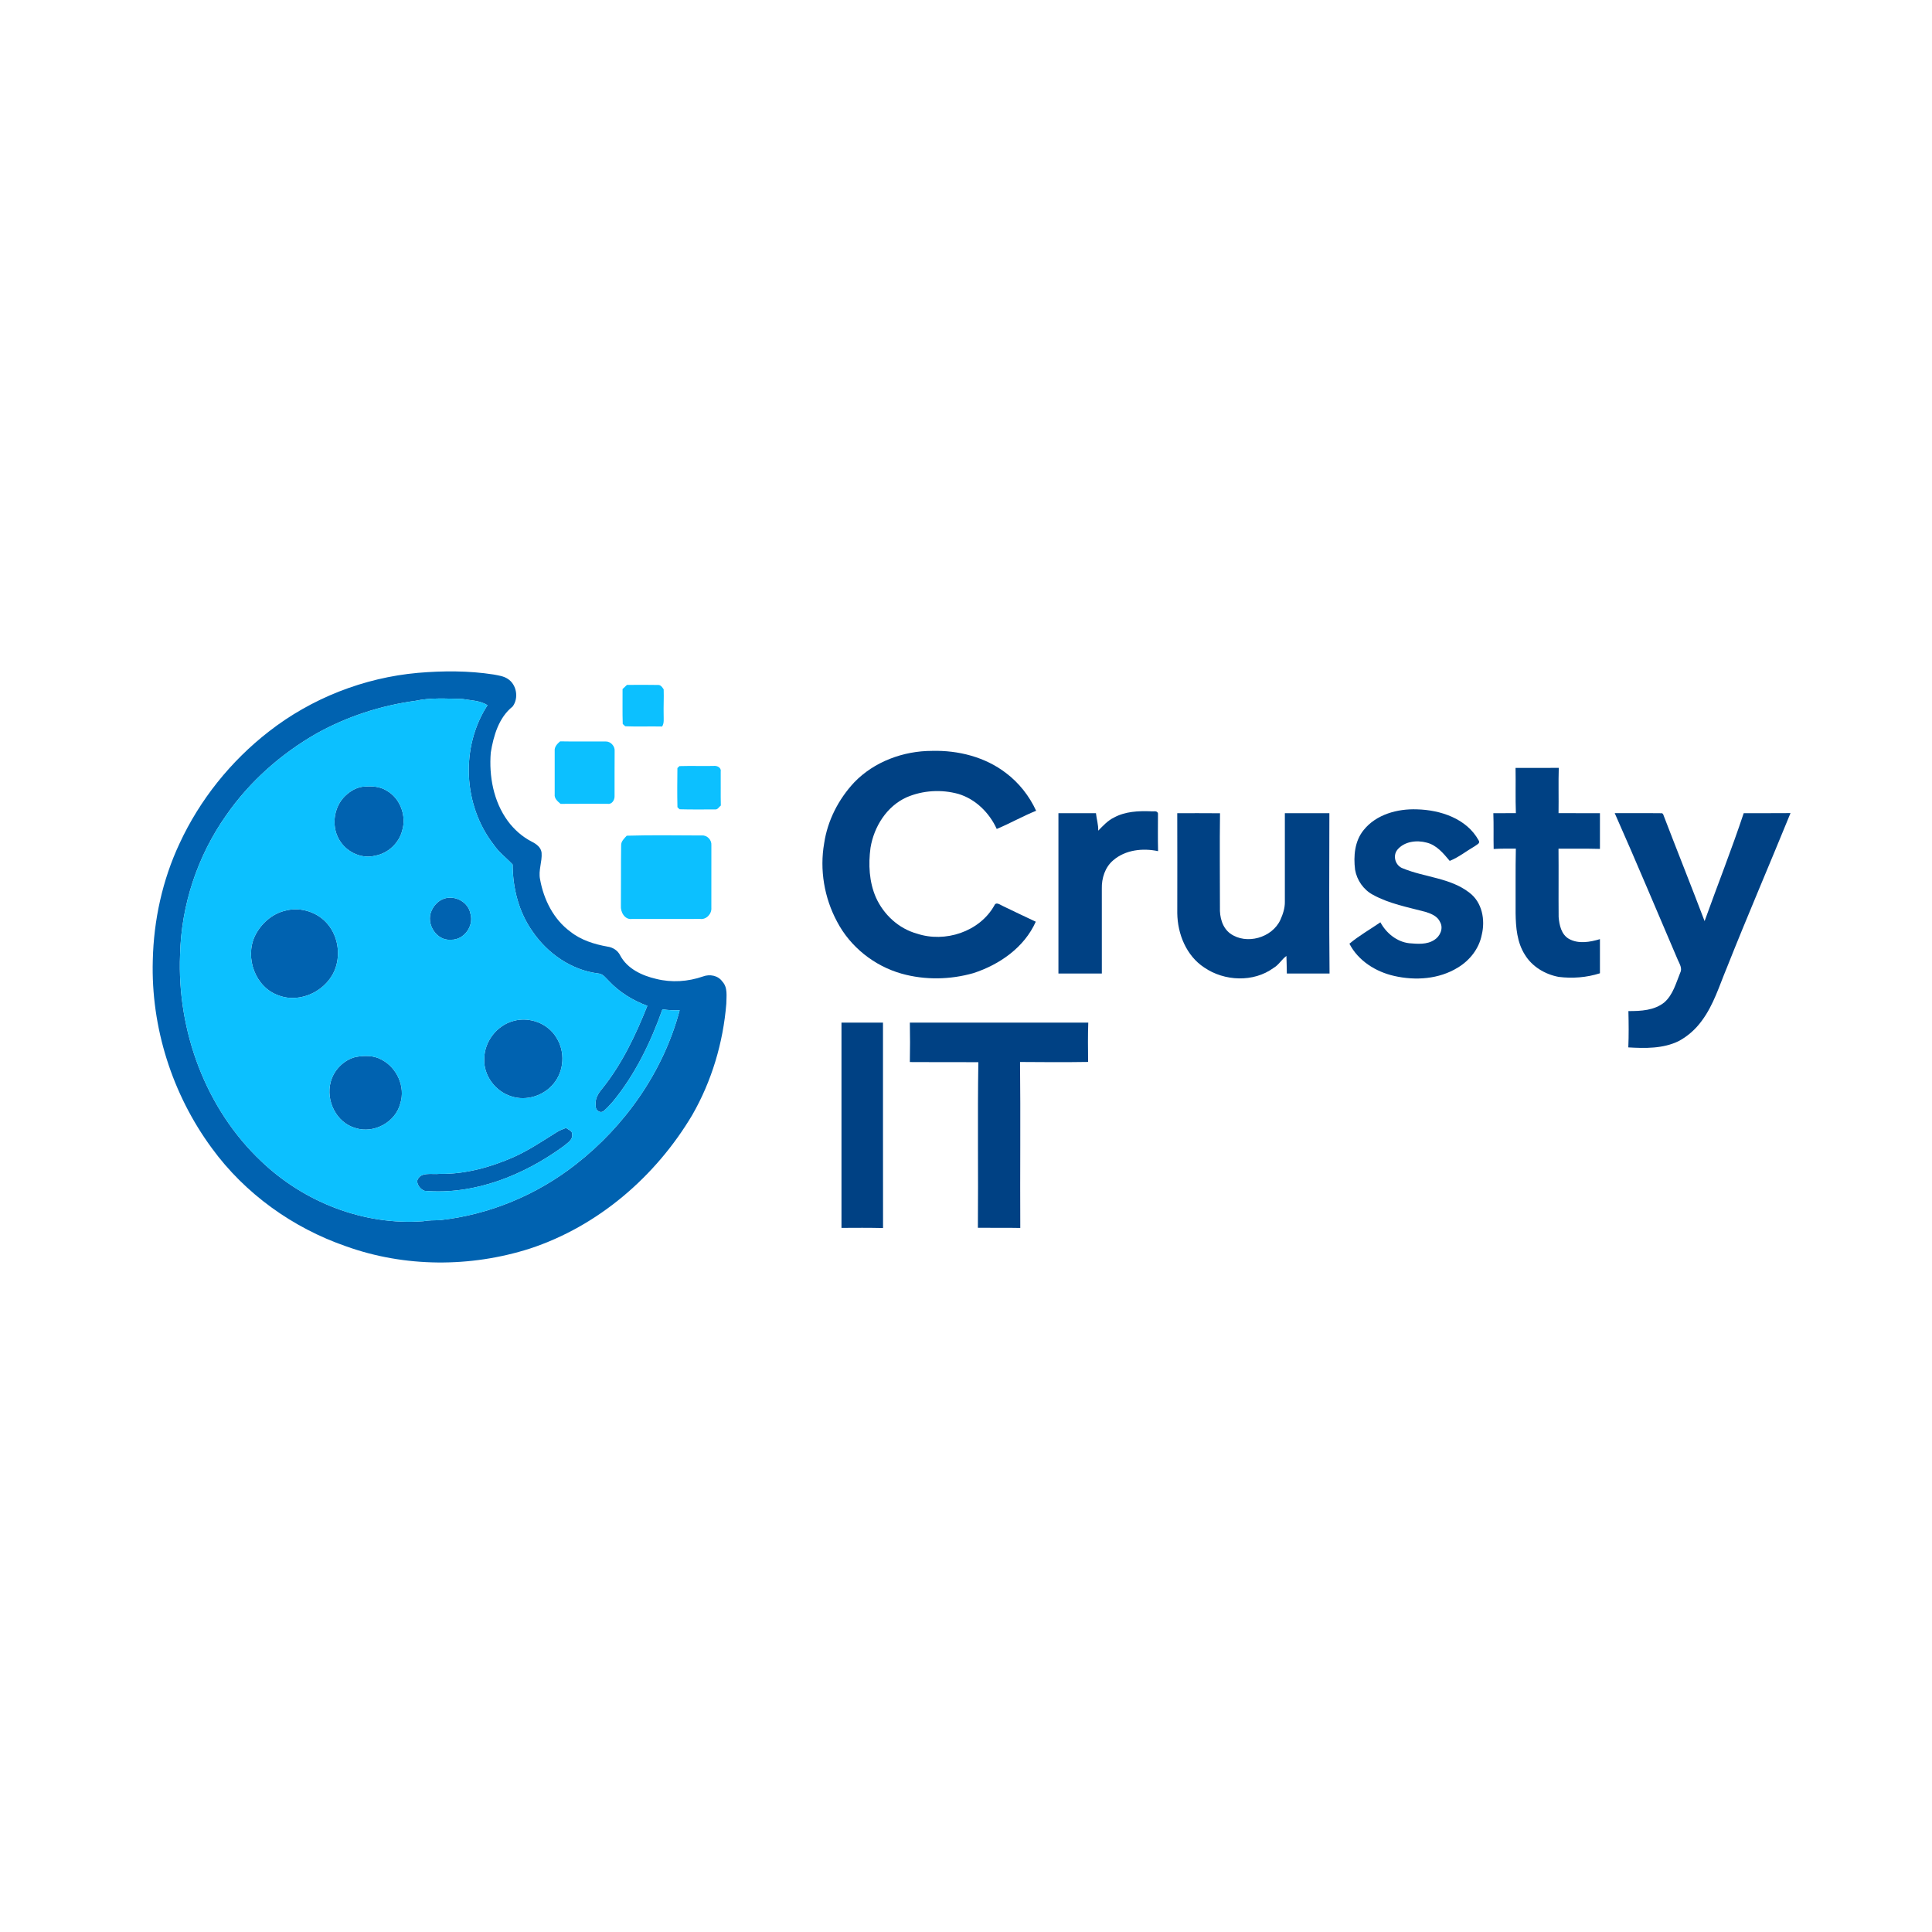
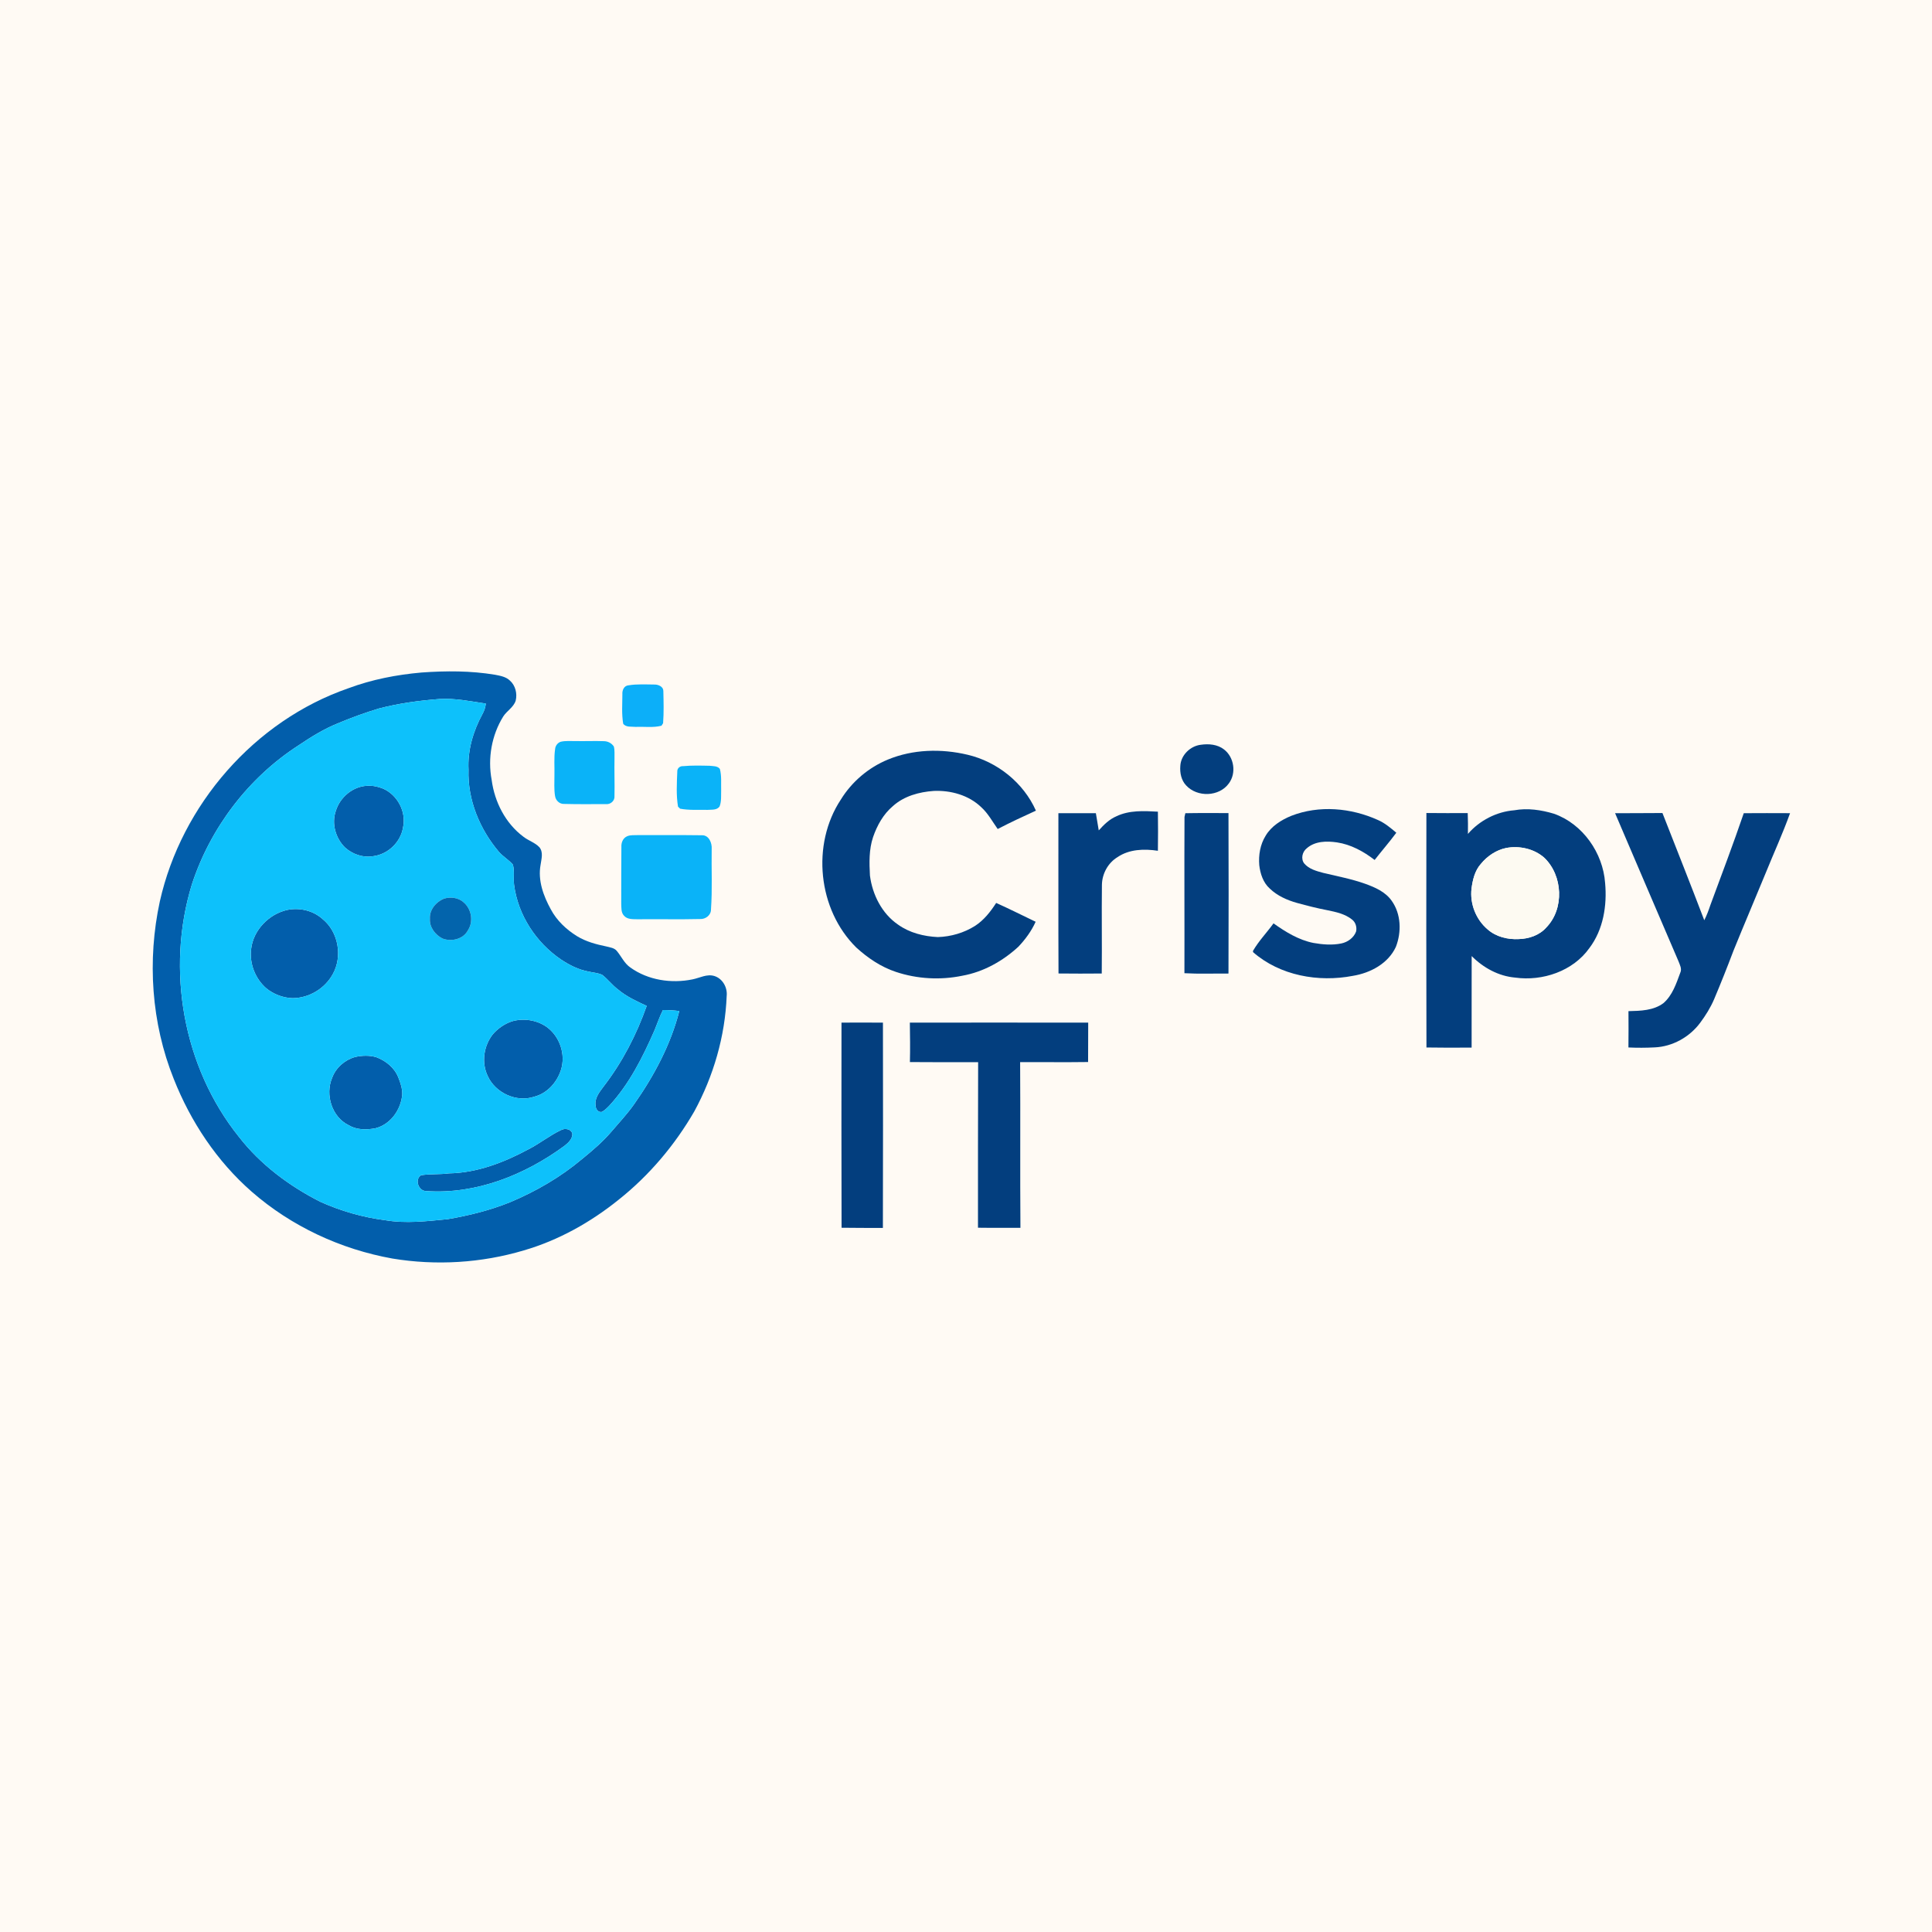
<svg xmlns="http://www.w3.org/2000/svg" width="1024pt" height="1024pt" viewBox="0 0 1024 1024" version="1.1">
-   <g id="#fefaf5ff">
- </g>
-   <g id="#0062b0ff">
-     <path fill="#0062b0" opacity="1.00" d=" M 221.47 356.63 C 234.81 355.50 248.35 355.44 261.61 357.50 C 264.18 358.00 266.92 358.33 269.15 359.82 C 273.86 362.84 275.05 370.04 271.69 374.48 C 264.35 380.33 261.58 389.97 260.12 398.88 C 259.12 411.43 261.57 424.74 269.09 435.07 C 272.46 439.66 276.82 443.53 281.90 446.13 C 284.28 447.31 286.80 449.16 287.06 452.02 C 287.42 456.75 285.25 461.37 286.26 466.12 C 288.17 476.77 293.39 487.28 302.27 493.77 C 307.91 498.28 314.95 500.47 321.96 501.72 C 324.81 502.10 327.46 503.77 328.72 506.41 C 332.51 513.51 340.34 517.11 347.84 518.85 C 356.00 520.89 364.70 520.30 372.62 517.54 C 376.19 516.21 380.55 517.00 382.84 520.22 C 385.83 523.41 384.99 528.03 384.96 532.01 C 383.28 552.65 377.24 573.01 366.90 590.99 C 347.56 623.53 317.00 649.90 280.84 661.78 C 249.36 671.84 214.53 671.76 183.36 660.55 C 155.20 650.81 129.85 632.68 112.28 608.55 C 91.27 580.03 79.96 544.44 80.98 509.01 C 81.46 487.71 86.09 466.42 95.15 447.09 C 105.88 423.89 122.33 403.38 142.51 387.72 C 165.12 370.06 192.91 359.19 221.47 356.63 M 220.21 371.45 C 201.89 373.93 184.00 379.74 167.83 388.74 C 148.99 399.49 132.32 414.23 119.92 432.08 C 104.70 453.61 96.05 479.67 95.44 506.04 C 93.82 546.32 108.97 587.66 138.49 615.51 C 161.15 637.20 192.88 649.64 224.32 647.27 C 227.18 646.77 230.07 646.77 232.96 646.72 C 259.18 643.90 284.43 633.40 305.17 617.15 C 331.46 596.64 351.65 567.79 360.23 535.46 C 357.18 535.59 354.13 535.42 351.11 534.95 C 344.91 552.44 336.69 569.45 324.86 583.86 C 323.25 585.66 321.65 587.51 319.75 589.02 C 317.68 590.28 315.40 588.05 315.74 585.91 C 315.23 582.54 317.02 579.53 319.12 577.07 C 329.66 563.97 336.91 548.64 343.10 533.11 C 335.53 530.31 328.45 526.01 322.88 520.12 C 321.16 518.48 319.67 516.11 317.06 515.95 C 302.89 514.21 290.21 505.36 282.26 493.71 C 274.94 483.42 271.76 470.73 271.71 458.22 C 268.37 454.67 264.33 451.72 261.59 447.59 C 245.42 426.75 243.99 395.91 258.38 373.77 C 254.40 371.25 249.53 371.26 245.03 370.46 C 236.76 370.31 228.34 369.66 220.21 371.45 Z" />
-     <path fill="#0062b0" opacity="1.00" d=" M 193.52 416.89 C 197.38 416.62 201.47 416.88 204.83 419.00 C 212.10 422.99 215.54 432.36 213.18 440.19 C 211.48 446.90 205.62 452.37 198.78 453.54 C 191.96 455.29 184.45 451.98 180.54 446.25 C 175.39 438.95 176.51 428.11 182.89 421.90 C 185.75 419.15 189.45 416.95 193.52 416.89 Z" />
-     <path fill="#0062b0" opacity="1.00" d=" M 235.42 476.28 C 241.32 474.36 248.40 478.20 249.38 484.47 C 251.21 490.95 245.83 498.31 239.00 498.08 C 231.29 498.77 225.61 489.59 228.70 482.76 C 229.95 479.83 232.37 477.32 235.42 476.28 Z" />
-     <path fill="#0062b0" opacity="1.00" d=" M 151.49 482.60 C 159.57 480.52 168.74 483.59 173.94 490.11 C 178.99 496.33 180.42 505.21 177.93 512.77 C 173.96 524.77 159.48 532.21 147.53 527.54 C 135.32 523.25 129.73 507.71 135.04 496.21 C 138.20 489.63 144.26 484.18 151.49 482.60 Z" />
-     <path fill="#0062b0" opacity="1.00" d=" M 272.31 541.08 C 280.73 538.75 290.54 542.45 294.97 550.06 C 299.64 557.43 299.03 567.66 293.42 574.37 C 288.23 580.78 278.96 583.71 271.08 581.11 C 262.59 578.56 256.12 569.97 256.68 561.02 C 256.75 551.90 263.48 543.33 272.31 541.08 Z" />
-     <path fill="#0062b0" opacity="1.00" d=" M 188.36 560.25 C 192.96 559.41 198.05 559.27 202.24 561.64 C 210.39 565.82 215.03 576.12 212.14 584.92 C 209.63 594.82 198.11 601.04 188.41 597.89 C 178.29 595.10 172.55 583.32 175.28 573.43 C 176.93 567.16 182.08 561.91 188.36 560.25 Z" />
-     <path fill="#0062b0" opacity="1.00" d=" M 295.10 600.06 C 296.65 599.07 298.39 598.45 300.09 597.80 C 301.13 598.81 303.35 599.28 303.25 601.03 C 303.81 604.18 300.58 605.90 298.55 607.63 C 277.47 622.97 251.49 633.41 225.07 631.17 C 222.87 630.38 221.19 628.27 221.09 625.90 C 222.63 620.79 228.98 622.64 232.98 622.17 C 246.60 622.40 259.96 618.68 272.36 613.23 C 280.37 609.62 287.67 604.69 295.10 600.06 Z" />
+   <g id="#fffaf4ff">
+     <path fill="#fffaf4" opacity="1.00" d=" M 0.00 0.00 L 1024.00 0.00 L 1024.00 1024.00 L 0.00 1024.00 L 0.00 0.00 M 223.38 356.45 C 210.18 357.61 197.09 360.15 184.65 364.79 C 134.90 382.00 96.19 426.58 84.71 477.78 C 77.97 508.96 80.19 542.20 92.10 571.87 C 101.08 594.57 115.00 615.53 133.43 631.64 C 154.44 649.99 180.60 662.15 208.02 667.06 C 231.16 670.88 255.18 669.43 277.66 662.73 C 296.04 657.39 313.05 647.83 327.92 635.86 C 344.12 622.98 357.68 606.92 368.02 589.02 C 378.19 570.31 384.30 549.28 385.15 527.98 C 385.66 523.53 383.10 518.76 378.74 517.34 C 374.73 516.03 370.85 518.35 366.98 519.10 C 355.81 521.37 343.53 519.54 334.15 512.83 C 330.92 510.65 329.37 506.95 326.94 504.04 C 325.60 502.36 323.32 502.16 321.39 501.64 C 315.98 500.53 310.54 499.08 305.80 496.17 C 300.15 492.66 295.13 487.93 291.97 482.02 C 288.04 474.90 285.01 466.65 286.51 458.42 C 286.94 455.34 288.08 451.77 285.92 449.08 C 283.58 446.58 280.13 445.59 277.46 443.51 C 267.91 436.41 262.13 425.05 260.59 413.37 C 258.43 401.90 260.58 389.67 266.74 379.73 C 268.68 376.72 272.25 374.87 273.34 371.32 C 274.23 367.59 273.19 363.31 270.27 360.73 C 268.16 358.68 265.15 358.17 262.38 357.63 C 249.50 355.48 236.37 355.52 223.38 356.45 M 333.18 363.22 C 330.78 363.38 329.71 365.81 329.87 367.94 C 329.87 373.15 329.42 378.44 330.30 383.59 C 331.81 385.64 334.76 385.03 336.98 385.27 C 341.51 385.06 346.17 385.80 350.61 384.65 C 350.82 384.31 351.25 383.64 351.46 383.31 C 351.89 377.64 351.72 371.91 351.59 366.23 C 351.60 363.95 349.01 362.83 347.06 362.82 C 342.44 362.78 337.76 362.49 333.18 363.22 M 297.19 393.14 C 295.54 393.69 294.32 395.32 294.21 397.06 C 293.54 401.68 293.98 406.36 293.86 411.01 C 293.89 414.64 293.58 418.30 294.19 421.91 C 294.52 424.23 296.53 426.21 298.95 426.10 C 306.32 426.30 313.70 426.21 321.07 426.19 C 323.54 426.50 325.92 424.48 325.69 421.94 C 325.85 415.29 325.55 408.65 325.70 402.01 C 325.65 399.89 325.88 397.71 325.35 395.65 C 324.18 393.89 322.16 392.83 320.06 392.83 C 315.04 392.64 310.02 392.89 305.00 392.78 C 302.40 392.82 299.74 392.54 297.19 393.14 M 636.46 394.74 C 630.86 395.39 625.85 400.27 625.59 405.99 C 625.30 409.64 626.09 413.57 628.68 416.30 C 634.56 422.68 646.12 422.35 651.29 415.26 C 655.40 409.80 654.14 401.33 648.74 397.21 C 645.28 394.52 640.65 394.13 636.46 394.74 M 470.61 402.58 C 460.36 406.81 451.51 414.30 445.69 423.74 C 429.92 447.57 433.48 482.13 453.84 502.20 C 459.94 507.77 466.96 512.52 474.86 515.13 C 486.13 518.88 498.41 519.57 510.04 517.16 C 521.21 515.17 531.48 509.41 539.77 501.78 C 543.45 497.88 546.71 493.47 548.91 488.55 C 541.93 485.22 535.04 481.73 527.99 478.57 C 525.00 483.22 521.50 487.69 516.81 490.73 C 510.92 494.45 504.00 496.45 497.06 496.67 C 489.65 496.32 482.09 494.44 476.00 490.07 C 467.43 484.23 462.40 474.19 461.09 464.07 C 460.72 457.26 460.54 450.22 462.75 443.67 C 464.89 437.47 468.19 431.50 473.28 427.23 C 479.16 421.92 487.17 419.75 494.92 419.21 C 503.97 418.82 513.49 421.46 520.11 427.86 C 523.71 431.13 526.01 435.47 528.80 439.39 C 535.45 435.92 542.25 432.77 549.06 429.66 C 542.47 414.85 528.56 403.72 512.84 400.03 C 498.95 396.73 483.91 397.09 470.61 402.58 M 362.13 406.07 C 360.32 405.94 358.82 407.23 358.97 409.11 C 358.73 415.22 358.35 421.47 359.36 427.54 C 359.64 427.81 360.20 428.35 360.48 428.63 C 365.26 429.53 370.18 429.15 375.02 429.25 C 377.19 429.07 380.08 429.51 381.43 427.36 C 382.44 424.70 382.14 421.78 382.23 418.99 C 382.12 415.17 382.55 411.24 381.54 407.51 C 380.22 405.88 377.91 406.09 376.05 405.87 C 371.41 405.77 366.75 405.64 362.13 406.07 M 684.39 432.41 C 679.07 434.61 673.84 437.86 670.84 442.92 C 667.93 447.56 666.99 453.20 667.44 458.59 C 667.98 463.13 669.51 467.85 673.02 470.97 C 676.99 474.79 682.15 477.08 687.40 478.56 C 692.76 480.02 698.15 481.42 703.61 482.45 C 708.14 483.38 712.91 484.40 716.60 487.37 C 718.50 488.83 719.25 491.38 718.77 493.69 C 717.56 497.03 714.33 499.35 710.93 500.05 C 706.04 501.05 700.98 500.63 696.11 499.77 C 688.30 498.21 681.39 493.95 674.99 489.40 C 671.43 494.33 667.13 498.74 664.09 504.03 L 664.17 504.67 C 678.39 517.12 698.82 520.74 717.05 517.22 C 726.31 515.72 735.77 510.70 739.84 501.87 C 742.90 493.99 742.64 484.43 737.60 477.40 C 734.30 472.70 728.83 470.32 723.60 468.43 C 716.37 465.85 708.81 464.44 701.36 462.65 C 697.74 461.68 693.78 460.63 691.26 457.65 C 689.36 455.19 690.25 451.45 692.61 449.62 C 696.94 445.78 703.17 445.69 708.59 446.48 C 716.01 447.58 722.72 451.28 728.59 455.80 C 732.37 450.95 736.42 446.31 740.08 441.37 C 737.06 438.83 734.00 436.21 730.34 434.62 C 716.05 428.16 699.16 426.65 684.39 432.41 M 802.60 429.46 C 793.19 430.21 784.19 434.86 778.03 441.99 C 778.10 438.31 778.07 434.63 777.92 430.95 C 770.62 430.98 763.32 430.99 756.02 430.91 C 755.95 472.34 755.93 513.77 756.05 555.19 C 764.03 555.31 772.01 555.33 779.99 555.24 C 780.06 539.07 779.94 522.90 780.02 506.74 C 786.16 512.92 794.25 517.38 803.03 518.14 C 817.60 520.18 833.75 514.73 842.43 502.46 C 849.79 492.72 851.84 479.91 850.74 467.99 C 849.61 452.04 838.88 436.69 823.65 431.30 C 816.87 429.26 809.63 428.18 802.60 429.46 M 591.66 432.67 C 587.93 434.26 585.03 437.16 582.36 440.12 C 581.89 437.07 581.35 434.04 580.83 431.00 C 574.21 430.96 567.59 430.99 560.97 431.00 C 561.02 459.33 560.89 487.65 561.03 515.97 C 568.67 516.05 576.31 516.06 583.95 515.98 C 584.12 500.29 583.85 484.61 584.04 468.93 C 584.16 463.05 587.27 457.35 592.32 454.29 C 598.57 450.04 606.49 449.84 613.71 450.93 C 613.84 444.02 613.79 437.11 613.71 430.20 C 606.33 429.80 598.50 429.36 591.66 432.67 M 627.81 433.00 C 627.66 460.60 627.85 488.21 627.77 515.82 C 635.54 516.26 643.34 515.95 651.12 516.00 C 651.20 487.65 651.25 459.30 651.12 430.95 C 643.50 430.96 635.87 430.86 628.26 431.02 C 628.15 431.51 627.92 432.50 627.81 433.00 M 856.03 431.02 C 867.25 457.14 878.33 483.31 889.60 509.41 C 890.32 511.35 891.58 513.50 890.57 515.59 C 888.45 521.32 886.43 527.55 881.66 531.68 C 876.38 535.65 869.44 535.78 863.12 535.93 C 863.22 542.35 863.13 548.76 863.10 555.18 C 867.73 555.39 872.36 555.38 876.99 555.14 C 886.46 554.73 895.50 549.68 901.12 542.11 C 904.02 538.21 906.62 534.06 908.53 529.58 C 912.12 521.07 915.53 512.49 918.80 503.84 C 924.37 490.10 930.21 476.47 935.84 462.75 C 940.13 452.16 944.91 441.76 948.77 431.00 C 940.58 430.98 932.40 430.93 924.23 431.01 C 918.66 447.32 912.55 463.45 906.57 479.61 C 905.64 482.38 904.64 485.13 903.30 487.74 C 896.06 468.74 888.54 449.84 881.13 430.92 C 872.76 431.04 864.39 430.93 856.03 431.02 M 332.33 443.26 C 330.14 444.24 329.21 446.66 329.35 448.94 C 329.27 458.97 329.26 469.00 329.26 479.03 C 329.39 481.13 329.11 483.60 330.68 485.27 C 332.45 487.43 335.49 487.16 338.00 487.23 C 349.01 487.10 360.04 487.38 371.05 487.11 C 373.97 487.26 376.89 485.08 376.84 482.02 C 377.60 471.36 377.03 460.64 377.21 449.96 C 377.44 446.81 375.76 442.60 372.06 442.70 C 360.71 442.53 349.36 442.70 338.01 442.62 C 336.12 442.73 334.10 442.45 332.33 443.26 M 446.01 542.01 C 445.99 578.25 445.93 614.49 446.05 650.73 C 453.35 650.78 460.65 650.87 467.95 650.82 C 468.07 614.56 468.01 578.29 467.98 542.02 C 460.66 541.96 453.33 541.97 446.01 542.01 M 482.24 542.01 C 482.34 548.98 482.45 555.95 482.27 562.92 C 494.32 563.05 506.37 562.97 518.43 562.97 C 518.32 592.22 518.37 621.47 518.35 650.72 C 525.85 650.84 533.35 650.71 540.85 650.77 C 540.62 621.49 540.89 592.21 540.69 562.94 C 552.70 562.90 564.70 563.07 576.71 562.90 C 576.78 555.94 576.71 548.98 576.77 542.02 C 545.26 541.97 513.75 542.00 482.24 542.01 Z" />
  </g>
-   <g id="#0cc0ffff">
-     <path fill="#0cc0ff" opacity="1.00" d=" M 332.29 363.02 C 337.83 362.99 343.39 362.92 348.94 363.05 C 350.26 363.03 351.10 364.39 351.76 365.37 C 351.92 369.92 351.63 374.47 351.75 379.02 C 351.71 381.05 352.11 383.26 350.93 385.07 C 344.41 384.92 337.88 385.21 331.38 384.94 C 331.05 384.64 330.39 384.02 330.06 383.72 C 329.85 377.55 330.02 371.38 329.97 365.21 C 330.74 364.48 331.51 363.75 332.29 363.02 Z" />
-     <path fill="#0cc0ff" opacity="1.00" d=" M 220.21 371.45 C 228.34 369.66 236.76 370.31 245.03 370.46 C 249.53 371.26 254.40 371.25 258.38 373.77 C 243.99 395.91 245.42 426.75 261.59 447.59 C 264.33 451.72 268.37 454.67 271.71 458.22 C 271.76 470.73 274.94 483.42 282.26 493.71 C 290.21 505.36 302.89 514.21 317.06 515.95 C 319.67 516.11 321.16 518.48 322.88 520.12 C 328.45 526.01 335.53 530.31 343.10 533.11 C 336.91 548.64 329.66 563.97 319.12 577.07 C 317.02 579.53 315.23 582.54 315.74 585.91 C 315.40 588.05 317.68 590.28 319.75 589.02 C 321.65 587.51 323.25 585.66 324.86 583.86 C 336.69 569.45 344.91 552.44 351.11 534.95 C 354.13 535.42 357.18 535.59 360.23 535.46 C 351.65 567.79 331.46 596.64 305.17 617.15 C 284.43 633.40 259.18 643.90 232.96 646.72 C 230.07 646.77 227.18 646.77 224.32 647.27 C 192.88 649.64 161.15 637.20 138.49 615.51 C 108.97 587.66 93.82 546.32 95.44 506.04 C 96.05 479.67 104.70 453.61 119.92 432.08 C 132.32 414.23 148.99 399.49 167.83 388.74 C 184.00 379.74 201.89 373.93 220.21 371.45 M 193.52 416.89 C 189.45 416.95 185.75 419.15 182.89 421.90 C 176.51 428.11 175.39 438.95 180.54 446.25 C 184.45 451.98 191.96 455.29 198.78 453.54 C 205.62 452.37 211.48 446.90 213.18 440.19 C 215.54 432.36 212.10 422.99 204.83 419.00 C 201.47 416.88 197.38 416.62 193.52 416.89 M 235.42 476.28 C 232.37 477.32 229.95 479.83 228.70 482.76 C 225.61 489.59 231.29 498.77 239.00 498.08 C 245.83 498.31 251.21 490.95 249.38 484.47 C 248.40 478.20 241.32 474.36 235.42 476.28 M 151.49 482.60 C 144.26 484.18 138.20 489.63 135.04 496.21 C 129.73 507.71 135.32 523.25 147.53 527.54 C 159.48 532.21 173.96 524.77 177.93 512.77 C 180.42 505.21 178.99 496.33 173.94 490.11 C 168.74 483.59 159.57 480.52 151.49 482.60 M 272.31 541.08 C 263.48 543.33 256.75 551.90 256.68 561.02 C 256.12 569.97 262.59 578.56 271.08 581.11 C 278.96 583.71 288.23 580.78 293.42 574.37 C 299.03 567.66 299.64 557.43 294.97 550.06 C 290.54 542.45 280.73 538.75 272.31 541.08 M 188.36 560.25 C 182.08 561.91 176.93 567.16 175.28 573.43 C 172.55 583.32 178.29 595.10 188.41 597.89 C 198.11 601.04 209.63 594.82 212.14 584.92 C 215.03 576.12 210.39 565.82 202.24 561.64 C 198.05 559.27 192.96 559.41 188.36 560.25 M 295.10 600.06 C 287.67 604.69 280.37 609.62 272.36 613.23 C 259.96 618.68 246.60 622.40 232.98 622.17 C 228.98 622.64 222.63 620.79 221.09 625.90 C 221.19 628.27 222.87 630.38 225.07 631.17 C 251.49 633.41 277.47 622.97 298.55 607.63 C 300.58 605.90 303.81 604.18 303.25 601.03 C 303.35 599.28 301.13 598.81 300.09 597.80 C 298.39 598.45 296.65 599.07 295.10 600.06 Z" />
-     <path fill="#0cc0ff" opacity="1.00" d=" M 294.00 397.99 C 293.79 395.84 295.37 394.21 296.87 392.93 C 304.93 393.10 313.00 392.94 321.07 393.00 C 323.59 392.91 325.98 395.47 325.77 397.98 C 325.69 406.02 325.76 414.05 325.73 422.09 C 325.78 424.05 324.27 426.45 322.06 426.03 C 313.75 426.05 305.44 425.96 297.12 426.06 C 295.59 424.77 293.73 423.24 294.00 420.99 C 293.99 413.33 294.00 405.66 294.00 397.99 Z" />
-     <path fill="#0cc0ff" opacity="1.00" d=" M 360.13 406.05 C 366.12 405.87 372.13 406.08 378.12 405.97 C 379.92 405.68 382.38 406.75 381.99 408.94 C 382.07 414.93 381.91 420.94 382.06 426.94 C 381.09 427.66 380.41 429.19 379.01 429.01 C 372.73 429.02 366.45 429.11 360.18 428.93 C 359.90 428.66 359.34 428.12 359.06 427.85 C 358.90 420.93 358.95 414.00 359.04 407.08 C 359.31 406.82 359.86 406.31 360.13 406.05 Z" />
-     <path fill="#0cc0ff" opacity="1.00" d=" M 332.18 442.94 C 345.46 442.54 358.76 442.79 372.05 442.82 C 374.81 442.59 377.28 445.24 377.04 447.96 C 377.04 459.00 377.02 470.05 377.03 481.10 C 377.32 484.34 374.38 487.54 371.04 487.05 C 359.01 487.10 346.98 487.08 334.95 487.07 C 331.11 487.59 328.81 483.38 329.09 480.02 C 329.19 469.36 329.07 458.68 329.22 448.02 C 329.15 445.88 330.89 444.40 332.18 442.94 Z" />
+   <g id="#025eabff">
+     <path fill="#025eab" opacity="1.00" d=" M 223.38 356.45 C 236.37 355.52 249.50 355.48 262.38 357.63 C 265.15 358.17 268.16 358.68 270.27 360.73 C 273.19 363.31 274.23 367.59 273.34 371.32 C 272.25 374.87 268.68 376.72 266.74 379.73 C 260.58 389.67 258.43 401.90 260.59 413.37 C 262.13 425.05 267.91 436.41 277.46 443.51 C 280.13 445.59 283.58 446.58 285.92 449.08 C 288.08 451.77 286.94 455.34 286.51 458.42 C 285.01 466.65 288.04 474.90 291.97 482.02 C 295.13 487.93 300.15 492.66 305.80 496.17 C 310.54 499.08 315.98 500.53 321.39 501.64 C 323.32 502.16 325.60 502.36 326.94 504.04 C 329.37 506.95 330.92 510.65 334.15 512.83 C 343.53 519.54 355.81 521.37 366.98 519.10 C 370.85 518.35 374.73 516.03 378.74 517.34 C 383.10 518.76 385.66 523.53 385.15 527.98 C 384.30 549.28 378.19 570.31 368.02 589.02 C 357.68 606.92 344.12 622.98 327.92 635.86 C 313.05 647.83 296.04 657.39 277.66 662.73 C 255.18 669.43 231.16 670.88 208.02 667.06 C 180.60 662.15 154.44 649.99 133.43 631.64 C 115.00 615.53 101.08 594.57 92.10 571.87 C 80.19 542.20 77.97 508.96 84.71 477.78 C 96.19 426.58 134.90 382.00 184.65 364.79 C 197.09 360.15 210.18 357.61 223.38 356.45 M 200.71 375.55 C 193.49 377.75 186.38 380.30 179.43 383.24 C 171.86 386.23 164.91 390.55 158.18 395.09 C 131.64 412.21 111.45 438.82 101.68 468.81 C 87.87 513.83 97.01 565.60 126.56 602.46 C 137.99 617.20 153.26 628.61 169.83 637.00 C 180.67 641.87 192.21 645.19 204.00 646.71 C 215.05 648.62 226.27 647.27 237.32 646.18 C 248.57 644.26 259.71 641.50 270.31 637.22 C 284.02 631.47 297.03 623.94 308.43 614.37 C 313.90 609.92 319.30 605.33 323.91 599.97 C 328.05 595.09 332.47 590.43 336.15 585.18 C 346.68 570.18 355.50 553.71 360.04 535.87 C 357.16 535.51 354.26 535.34 351.37 535.34 C 349.65 538.74 348.43 542.36 346.99 545.89 C 340.74 560.19 333.64 574.42 322.98 586.00 C 321.76 587.24 320.52 588.55 318.94 589.34 C 316.98 589.71 315.70 587.73 315.68 586.01 C 315.02 582.07 317.74 578.83 319.90 575.89 C 329.83 563.03 337.36 548.44 342.76 533.15 C 337.45 530.69 332.06 528.24 327.56 524.44 C 324.52 522.17 322.23 519.08 319.27 516.75 C 317.00 515.62 314.39 515.54 311.96 514.95 C 306.69 513.99 301.84 511.54 297.42 508.61 C 284.11 499.60 274.53 484.97 272.47 468.95 C 272.03 465.41 272.78 461.74 271.85 458.27 C 269.67 455.72 266.66 454.05 264.45 451.52 C 254.26 439.49 247.78 423.92 248.33 407.99 C 247.78 397.70 250.79 387.52 255.67 378.54 C 256.65 376.80 257.30 374.90 257.49 372.91 C 249.37 371.71 241.24 370.00 232.99 370.48 C 222.13 371.33 211.27 372.78 200.71 375.55 Z" />
+     <path fill="#025eab" opacity="1.00" d=" M 194.48 416.49 C 197.39 416.30 200.34 416.87 203.03 417.99 C 210.74 421.34 215.49 430.41 213.60 438.65 C 212.34 446.38 205.65 452.78 197.90 453.78 C 192.50 454.75 186.85 452.81 182.84 449.17 C 177.89 444.29 175.66 436.58 177.95 429.91 C 180.12 422.67 186.83 416.89 194.48 416.49 Z" />
+     <path fill="#025eab" opacity="1.00" d=" M 152.29 482.27 C 158.83 480.94 165.95 482.60 170.95 487.10 C 179.40 493.92 181.64 506.97 176.36 516.36 C 172.17 524.00 163.72 529.06 154.99 529.05 C 150.00 528.88 145.07 527.00 141.18 523.86 C 135.28 518.78 132.14 510.71 133.11 502.98 C 134.25 492.94 142.56 484.44 152.29 482.27 Z" />
+     <path fill="#025eab" opacity="1.00" d=" M 271.34 541.33 C 277.47 539.54 284.40 540.60 289.66 544.23 C 296.70 549.25 299.99 558.97 297.28 567.20 C 295.17 573.75 289.97 579.53 283.18 581.27 C 273.81 584.44 262.61 579.33 258.54 570.40 C 255.08 563.31 256.33 554.37 261.18 548.23 C 263.86 545.09 267.42 542.65 271.34 541.33 Z" />
+     <path fill="#025eab" opacity="1.00" d=" M 188.27 560.21 C 191.93 559.40 195.88 559.26 199.51 560.36 C 204.52 562.25 209.11 565.95 211.10 571.04 C 212.25 573.89 213.27 576.91 213.20 580.02 C 212.56 588.11 207.02 596.02 198.91 598.02 C 194.22 598.91 189.03 598.92 184.82 596.39 C 175.89 592.05 172.22 580.18 176.05 571.25 C 178.02 565.86 182.78 561.74 188.27 560.21 Z" />
+     <path fill="#025eab" opacity="1.00" d=" M 297.28 599.01 C 299.36 597.80 302.89 598.33 303.38 601.06 C 303.34 603.77 301.17 605.75 299.20 607.30 C 278.20 622.72 252.35 633.11 225.96 631.30 C 221.84 631.36 219.61 625.20 223.14 622.90 C 228.03 622.11 233.03 622.58 237.95 621.91 C 252.90 621.65 267.21 616.10 280.21 609.09 C 286.11 606.08 291.29 601.83 297.28 599.01 Z" />
  </g>
-   <g id="#004184ff">
-     <path fill="#004184" opacity="1.00" d=" M 452.71 414.72 C 463.33 403.66 478.80 397.99 493.98 397.98 C 507.82 397.61 522.12 401.19 533.21 409.73 C 540.09 414.92 545.57 421.90 549.17 429.72 C 542.05 432.59 535.37 436.42 528.29 439.36 C 524.39 430.80 517.12 423.57 508.01 420.81 C 499.01 418.30 489.12 418.88 480.53 422.58 C 469.97 427.34 463.25 438.13 461.39 449.30 C 460.21 458.12 460.64 467.39 464.24 475.64 C 468.31 484.73 476.28 492.16 485.96 494.83 C 500.86 499.82 519.17 493.87 527.01 479.94 C 527.94 477.69 530.22 479.68 531.63 480.26 C 537.41 483.00 543.16 485.85 548.98 488.52 C 542.91 502.14 529.79 511.26 515.94 515.77 C 503.61 519.29 490.28 519.53 477.91 516.07 C 463.39 511.98 450.64 501.88 443.65 488.47 C 436.88 475.87 434.36 461.02 436.83 446.92 C 438.62 434.87 444.44 423.59 452.71 414.72 Z" />
-     <path fill="#004184" opacity="1.00" d=" M 803.27 407.00 C 810.90 407.00 818.54 407.01 826.18 406.99 C 825.93 414.98 826.19 422.98 826.06 430.97 C 833.37 431.02 840.69 430.99 848.00 431.00 C 848.00 437.31 848.00 443.63 848.00 449.94 C 840.68 449.73 833.36 449.87 826.04 449.83 C 826.16 461.91 826.00 473.98 826.11 486.05 C 826.47 490.31 827.52 495.27 831.51 497.59 C 836.56 500.45 842.72 499.34 848.00 497.76 C 847.99 503.79 848.00 509.83 848.00 515.86 C 840.94 518.11 833.44 518.69 826.10 517.77 C 818.89 516.41 812.05 512.35 808.20 505.99 C 804.06 499.49 803.41 491.55 803.30 484.05 C 803.37 472.62 803.18 461.20 803.43 449.79 C 799.50 449.80 795.58 449.73 791.67 449.98 C 791.52 443.65 791.75 437.32 791.50 431.00 C 795.48 431.00 799.46 431.01 803.45 430.99 C 803.14 422.99 803.43 414.99 803.27 407.00 Z" />
-     <path fill="#004184" opacity="1.00" d=" M 722.78 439.93 C 729.42 431.64 740.69 428.60 750.95 428.97 C 763.43 429.27 777.36 433.84 783.71 445.42 C 784.80 447.00 782.54 447.77 781.57 448.56 C 777.15 451.11 773.13 454.40 768.38 456.29 C 765.04 452.31 761.44 447.88 756.15 446.60 C 750.84 445.15 744.24 445.96 740.59 450.44 C 737.99 453.75 739.66 458.95 743.61 460.28 C 755.13 465.04 768.71 465.24 778.84 473.16 C 785.61 478.27 787.30 487.63 785.35 495.51 C 783.93 502.79 779.01 509.02 772.73 512.81 C 762.73 519.01 750.20 519.85 738.92 517.26 C 729.18 515.06 719.89 509.25 715.22 500.19 C 720.31 495.90 726.17 492.63 731.64 488.84 C 734.72 494.55 740.30 499.16 746.87 499.93 C 751.32 500.30 756.28 500.77 760.20 498.18 C 763.26 496.31 765.17 492.09 763.30 488.76 C 761.98 485.62 758.60 484.29 755.61 483.33 C 746.16 480.82 736.35 479.02 727.70 474.26 C 722.69 471.61 719.18 466.52 718.22 460.96 C 717.32 453.74 717.99 445.77 722.78 439.93 Z" />
-     <path fill="#004184" opacity="1.00" d=" M 590.44 433.31 C 596.39 430.07 603.34 429.76 609.95 430.00 C 611.18 430.23 613.30 429.41 613.75 431.12 C 613.74 437.78 613.63 444.46 613.81 451.13 C 605.70 449.39 596.44 450.40 589.99 456.01 C 585.68 459.66 583.85 465.50 583.99 471.02 C 584.01 486.01 583.99 501.00 584.00 516.00 C 576.33 516.00 568.66 516.00 560.99 516.00 C 561.00 487.66 561.01 459.33 560.99 431.00 C 567.62 431.00 574.25 431.00 580.88 431.00 C 581.19 434.11 582.20 437.12 582.08 440.27 C 584.63 437.69 587.12 434.91 590.44 433.31 Z" />
-     <path fill="#004184" opacity="1.00" d=" M 623.97 431.00 C 631.52 431.03 639.07 430.94 646.63 431.04 C 646.40 447.68 646.60 464.33 646.59 480.97 C 646.40 486.04 647.79 491.65 652.06 494.80 C 660.60 500.94 674.21 497.08 678.61 487.58 C 679.96 484.57 681.06 481.33 681.00 478.00 C 681.00 462.33 681.00 446.66 681.00 431.00 C 688.87 431.01 696.73 430.98 704.60 431.01 C 704.53 459.33 704.42 487.67 704.69 516.00 C 697.14 515.99 689.59 516.02 682.05 515.99 C 681.98 512.88 681.96 509.77 681.83 506.67 C 679.28 508.51 677.77 511.47 674.97 513.05 C 664.37 520.80 648.91 520.11 638.26 512.79 C 628.79 506.58 624.11 495.02 623.98 483.99 C 624.01 466.33 624.02 448.66 623.97 431.00 Z" />
-     <path fill="#004184" opacity="1.00" d=" M 855.83 430.98 C 864.20 431.06 872.58 430.92 880.95 431.03 L 881.45 431.45 C 888.71 450.40 896.26 469.24 903.47 488.21 C 910.32 469.12 917.80 450.25 924.20 431.00 C 932.47 430.98 940.74 431.04 949.01 430.96 C 937.84 458.37 926.12 485.55 915.20 513.07 C 911.24 522.55 908.24 532.63 902.02 540.98 C 898.79 545.45 894.59 549.21 889.72 551.81 C 881.46 555.85 871.99 555.66 863.04 555.14 C 863.32 548.73 863.24 542.30 863.09 535.89 C 869.63 535.92 876.89 535.58 882.19 531.23 C 886.74 527.20 888.31 521.06 890.53 515.63 C 891.80 513.25 890.18 510.85 889.25 508.70 C 878.13 482.79 867.28 456.74 855.83 430.98 Z" />
-     <path fill="#004184" opacity="1.00" d=" M 446.00 542.00 C 453.33 542.00 460.66 542.00 468.00 542.00 C 468.02 578.29 467.97 614.59 468.03 650.88 C 460.68 650.71 453.34 650.75 446.00 650.80 C 446.00 614.53 446.00 578.27 446.00 542.00 Z" />
-     <path fill="#004184" opacity="1.00" d=" M 482.24 542.00 C 513.77 542.01 545.29 542.00 576.81 542.00 C 576.56 548.94 576.64 555.90 576.73 562.85 C 564.70 563.04 552.67 562.97 540.64 562.87 C 540.96 592.19 540.61 621.52 540.77 650.84 C 533.28 650.67 525.79 650.84 518.30 650.75 C 518.55 621.49 518.08 592.22 518.54 562.97 C 506.44 562.94 494.34 563.01 482.24 562.91 C 482.37 555.94 482.38 548.96 482.24 542.00 Z" />
+   <g id="#0caff9ff">
+     <path fill="#0caff9" opacity="1.00" d=" M 333.18 363.22 C 337.76 362.49 342.44 362.78 347.06 362.82 C 349.01 362.83 351.60 363.95 351.59 366.23 C 351.72 371.91 351.89 377.64 351.46 383.31 C 351.25 383.64 350.82 384.31 350.61 384.65 C 346.17 385.80 341.51 385.06 336.98 385.27 C 334.76 385.03 331.81 385.64 330.30 383.59 C 329.42 378.44 329.87 373.15 329.87 367.94 C 329.71 365.81 330.78 363.38 333.18 363.22 Z" />
+   </g>
+   <g id="#0dc1fbff">
+     <path fill="#0dc1fb" opacity="1.00" d=" M 200.71 375.55 C 211.27 372.78 222.13 371.33 232.99 370.48 C 241.24 370.00 249.37 371.71 257.49 372.91 C 257.30 374.90 256.65 376.80 255.67 378.54 C 250.79 387.52 247.78 397.70 248.33 407.99 C 247.78 423.92 254.26 439.49 264.45 451.52 C 266.66 454.05 269.67 455.72 271.85 458.27 C 272.78 461.74 272.03 465.41 272.47 468.95 C 274.53 484.97 284.11 499.60 297.42 508.61 C 301.84 511.54 306.69 513.99 311.96 514.95 C 314.39 515.54 317.00 515.62 319.27 516.75 C 322.23 519.08 324.52 522.17 327.56 524.44 C 332.06 528.24 337.45 530.69 342.76 533.15 C 337.36 548.44 329.83 563.03 319.90 575.89 C 317.74 578.83 315.02 582.07 315.68 586.01 C 315.70 587.73 316.98 589.71 318.94 589.34 C 320.52 588.55 321.76 587.24 322.98 586.00 C 333.64 574.42 340.74 560.19 346.99 545.89 C 348.43 542.36 349.65 538.74 351.37 535.34 C 354.26 535.34 357.16 535.51 360.04 535.87 C 355.50 553.71 346.68 570.18 336.15 585.18 C 332.47 590.43 328.05 595.09 323.91 599.97 C 319.30 605.33 313.90 609.92 308.43 614.37 C 297.03 623.94 284.02 631.47 270.31 637.22 C 259.71 641.50 248.57 644.26 237.32 646.18 C 226.27 647.27 215.05 648.62 204.00 646.71 C 192.21 645.19 180.67 641.87 169.83 637.00 C 153.26 628.61 137.99 617.20 126.56 602.46 C 97.01 565.60 87.87 513.83 101.68 468.81 C 111.45 438.82 131.64 412.21 158.18 395.09 C 164.91 390.55 171.86 386.23 179.43 383.24 C 186.38 380.30 193.49 377.75 200.71 375.55 M 194.48 416.49 C 186.83 416.89 180.12 422.67 177.95 429.91 C 175.66 436.58 177.89 444.29 182.84 449.17 C 186.85 452.81 192.50 454.75 197.90 453.78 C 205.65 452.78 212.34 446.38 213.60 438.65 C 215.49 430.41 210.74 421.34 203.03 417.99 C 200.34 416.87 197.39 416.30 194.48 416.49 M 235.30 476.31 C 231.10 478.02 227.52 482.26 227.86 487.00 C 227.58 491.48 230.70 495.52 234.57 497.45 C 239.33 499.26 245.59 497.78 248.04 493.02 C 251.05 488.36 249.91 481.79 245.71 478.24 C 242.93 475.73 238.79 475.23 235.30 476.31 M 152.29 482.27 C 142.56 484.44 134.25 492.94 133.11 502.98 C 132.14 510.71 135.28 518.78 141.18 523.86 C 145.07 527.00 150.00 528.88 154.99 529.05 C 163.72 529.06 172.17 524.00 176.36 516.36 C 181.64 506.97 179.40 493.92 170.95 487.10 C 165.95 482.60 158.83 480.94 152.29 482.27 M 271.34 541.33 C 267.42 542.65 263.86 545.09 261.18 548.23 C 256.33 554.37 255.08 563.31 258.54 570.40 C 262.61 579.33 273.81 584.44 283.18 581.27 C 289.97 579.53 295.17 573.75 297.28 567.20 C 299.99 558.97 296.70 549.25 289.66 544.23 C 284.40 540.60 277.47 539.54 271.34 541.33 M 188.27 560.21 C 182.78 561.74 178.02 565.86 176.05 571.25 C 172.22 580.18 175.89 592.05 184.82 596.39 C 189.03 598.92 194.22 598.91 198.91 598.02 C 207.02 596.02 212.56 588.11 213.20 580.02 C 213.27 576.91 212.25 573.89 211.10 571.04 C 209.11 565.95 204.52 562.25 199.51 560.36 C 195.88 559.26 191.93 559.40 188.27 560.21 M 297.28 599.01 C 291.29 601.83 286.11 606.08 280.21 609.09 C 267.21 616.10 252.90 621.65 237.95 621.91 C 233.03 622.58 228.03 622.11 223.14 622.90 C 219.61 625.20 221.84 631.36 225.96 631.30 C 252.35 633.11 278.20 622.72 299.20 607.30 C 301.17 605.75 303.34 603.77 303.38 601.06 C 302.89 598.33 299.36 597.80 297.28 599.01 Z" />
+   </g>
+   <g id="#0ab3f8ff">
+     <path fill="#0ab3f8" opacity="1.00" d=" M 297.19 393.14 C 299.74 392.54 302.40 392.82 305.00 392.78 C 310.02 392.89 315.04 392.64 320.06 392.83 C 322.16 392.83 324.18 393.89 325.35 395.65 C 325.88 397.71 325.65 399.89 325.70 402.01 C 325.55 408.65 325.85 415.29 325.69 421.94 C 325.92 424.48 323.54 426.50 321.07 426.19 C 313.70 426.21 306.32 426.30 298.95 426.10 C 296.53 426.21 294.52 424.23 294.19 421.91 C 293.58 418.30 293.89 414.64 293.86 411.01 C 293.98 406.36 293.54 401.68 294.21 397.06 C 294.32 395.32 295.54 393.69 297.19 393.14 Z" />
+     <path fill="#0ab3f8" opacity="1.00" d=" M 362.13 406.07 C 366.75 405.64 371.41 405.77 376.05 405.87 C 377.91 406.09 380.22 405.88 381.54 407.51 C 382.55 411.24 382.12 415.17 382.23 418.99 C 382.14 421.78 382.44 424.70 381.43 427.36 C 380.08 429.51 377.19 429.07 375.02 429.25 C 370.18 429.15 365.26 429.53 360.48 428.63 C 360.20 428.35 359.64 427.81 359.36 427.54 C 358.35 421.47 358.73 415.22 358.97 409.11 C 358.82 407.23 360.32 405.94 362.13 406.07 Z" />
+     <path fill="#0ab3f8" opacity="1.00" d=" M 332.33 443.26 C 334.10 442.45 336.12 442.73 338.01 442.62 C 349.36 442.70 360.71 442.53 372.06 442.70 C 375.76 442.60 377.44 446.81 377.21 449.96 C 377.03 460.64 377.60 471.36 376.84 482.02 C 376.89 485.08 373.97 487.26 371.05 487.11 C 360.04 487.38 349.01 487.10 338.00 487.23 C 335.49 487.16 332.45 487.43 330.68 485.27 C 329.11 483.60 329.39 481.13 329.26 479.03 C 329.26 469.00 329.27 458.97 329.35 448.94 C 329.21 446.66 330.14 444.24 332.33 443.26 Z" />
+   </g>
+   <g id="#033e7eff">
+     <path fill="#033e7e" opacity="1.00" d=" M 636.46 394.74 C 640.65 394.13 645.28 394.52 648.74 397.21 C 654.14 401.33 655.40 409.80 651.29 415.26 C 646.12 422.35 634.56 422.68 628.68 416.30 C 626.09 413.57 625.30 409.64 625.59 405.99 C 625.85 400.27 630.86 395.39 636.46 394.74 Z" />
+     <path fill="#033e7e" opacity="1.00" d=" M 470.61 402.58 C 483.91 397.09 498.95 396.73 512.84 400.03 C 528.56 403.72 542.47 414.85 549.06 429.66 C 542.25 432.77 535.45 435.92 528.80 439.39 C 526.01 435.47 523.71 431.13 520.11 427.86 C 513.49 421.46 503.97 418.82 494.92 419.21 C 487.17 419.75 479.16 421.92 473.28 427.23 C 468.19 431.50 464.89 437.47 462.75 443.67 C 460.54 450.22 460.72 457.26 461.09 464.07 C 462.40 474.19 467.43 484.23 476.00 490.07 C 482.09 494.44 489.65 496.32 497.06 496.67 C 504.00 496.45 510.92 494.45 516.81 490.73 C 521.50 487.69 525.00 483.22 527.99 478.57 C 535.04 481.73 541.93 485.22 548.91 488.55 C 546.71 493.47 543.45 497.88 539.77 501.78 C 531.48 509.41 521.21 515.17 510.04 517.16 C 498.41 519.57 486.13 518.88 474.86 515.13 C 466.96 512.52 459.94 507.77 453.84 502.20 C 433.48 482.13 429.92 447.57 445.69 423.74 C 451.51 414.30 460.36 406.81 470.61 402.58 Z" />
+     <path fill="#033e7e" opacity="1.00" d=" M 684.39 432.41 C 699.16 426.65 716.05 428.16 730.34 434.62 C 734.00 436.21 737.06 438.83 740.08 441.37 C 736.42 446.31 732.37 450.95 728.59 455.80 C 722.72 451.28 716.01 447.58 708.59 446.48 C 703.17 445.69 696.94 445.78 692.61 449.62 C 690.25 451.45 689.36 455.19 691.26 457.65 C 693.78 460.63 697.74 461.68 701.36 462.65 C 708.81 464.44 716.37 465.85 723.60 468.43 C 728.83 470.32 734.30 472.70 737.60 477.40 C 742.64 484.43 742.90 493.99 739.84 501.87 C 735.77 510.70 726.31 515.72 717.05 517.22 C 698.82 520.74 678.39 517.12 664.17 504.67 L 664.09 504.03 C 667.13 498.74 671.43 494.33 674.99 489.40 C 681.39 493.95 688.30 498.21 696.11 499.77 C 700.98 500.63 706.04 501.05 710.93 500.05 C 714.33 499.35 717.56 497.03 718.77 493.69 C 719.25 491.38 718.50 488.83 716.60 487.37 C 712.91 484.40 708.14 483.38 703.61 482.45 C 698.15 481.42 692.76 480.02 687.40 478.56 C 682.15 477.08 676.99 474.79 673.02 470.97 C 669.51 467.85 667.98 463.13 667.44 458.59 C 666.99 453.20 667.93 447.56 670.84 442.92 C 673.84 437.86 679.07 434.61 684.39 432.41 Z" />
+     <path fill="#033e7e" opacity="1.00" d=" M 802.60 429.46 C 809.63 428.18 816.87 429.26 823.65 431.30 C 838.88 436.69 849.61 452.04 850.74 467.99 C 851.84 479.91 849.79 492.72 842.43 502.46 C 833.75 514.73 817.60 520.18 803.03 518.14 C 794.25 517.38 786.16 512.92 780.02 506.74 C 779.94 522.90 780.06 539.07 779.99 555.24 C 772.01 555.33 764.03 555.31 756.05 555.19 C 755.93 513.77 755.95 472.34 756.02 430.91 C 763.32 430.99 770.62 430.98 777.92 430.95 C 778.07 434.63 778.10 438.31 778.03 441.99 C 784.19 434.86 793.19 430.21 802.60 429.46 M 798.36 449.43 C 793.02 450.53 788.28 453.73 784.86 457.92 C 781.68 461.48 780.55 466.33 779.94 470.94 C 778.99 478.98 782.27 487.34 788.45 492.58 C 792.94 496.54 799.15 498.06 805.04 497.73 C 810.40 497.57 815.97 495.70 819.58 491.57 C 829.23 481.66 828.36 463.99 818.45 454.58 C 813.05 449.83 805.36 448.15 798.36 449.43 Z" />
+     <path fill="#033e7e" opacity="1.00" d=" M 591.66 432.67 C 598.50 429.36 606.33 429.80 613.71 430.20 C 613.79 437.11 613.84 444.02 613.71 450.93 C 606.49 449.84 598.57 450.04 592.32 454.29 C 587.27 457.35 584.16 463.05 584.04 468.93 C 583.85 484.61 584.12 500.29 583.95 515.98 C 576.31 516.06 568.67 516.05 561.03 515.97 C 560.89 487.65 561.02 459.33 560.97 431.00 C 567.59 430.99 574.21 430.96 580.83 431.00 C 581.35 434.04 581.89 437.07 582.36 440.12 C 585.03 437.16 587.93 434.26 591.66 432.67 Z" />
+     <path fill="#033e7e" opacity="1.00" d=" M 627.81 433.00 C 627.92 432.50 628.15 431.51 628.26 431.02 C 635.87 430.86 643.50 430.96 651.12 430.95 C 651.25 459.30 651.20 487.65 651.12 516.00 C 643.34 515.95 635.54 516.26 627.77 515.82 C 627.85 488.21 627.66 460.60 627.81 433.00 Z" />
+     <path fill="#033e7e" opacity="1.00" d=" M 856.03 431.02 C 864.39 430.93 872.76 431.04 881.13 430.92 C 888.54 449.84 896.06 468.74 903.30 487.74 C 904.64 485.13 905.64 482.38 906.57 479.61 C 912.55 463.45 918.66 447.32 924.23 431.01 C 932.40 430.93 940.58 430.98 948.77 431.00 C 944.91 441.76 940.13 452.16 935.84 462.75 C 930.21 476.47 924.37 490.10 918.80 503.84 C 915.53 512.49 912.12 521.07 908.53 529.58 C 906.62 534.06 904.02 538.21 901.12 542.11 C 895.50 549.68 886.46 554.73 876.99 555.14 C 872.36 555.38 867.73 555.39 863.10 555.18 C 863.13 548.76 863.22 542.35 863.12 535.93 C 869.44 535.78 876.38 535.65 881.66 531.68 C 886.43 527.55 888.45 521.32 890.57 515.59 C 891.58 513.50 890.32 511.35 889.60 509.41 C 878.33 483.31 867.25 457.14 856.03 431.02 Z" />
+     <path fill="#033e7e" opacity="1.00" d=" M 446.01 542.01 C 453.33 541.97 460.66 541.96 467.98 542.02 C 468.01 578.29 468.07 614.56 467.95 650.82 C 460.65 650.87 453.35 650.78 446.05 650.73 C 445.93 614.49 445.99 578.25 446.01 542.01 Z" />
+     <path fill="#033e7e" opacity="1.00" d=" M 482.24 542.01 C 513.75 542.00 545.26 541.97 576.77 542.02 C 576.71 548.98 576.78 555.94 576.71 562.90 C 564.70 563.07 552.70 562.90 540.69 562.94 C 540.89 592.21 540.62 621.49 540.85 650.77 C 533.35 650.71 525.85 650.84 518.35 650.72 C 518.37 621.47 518.32 592.22 518.43 562.97 C 506.37 562.97 494.32 563.05 482.27 562.92 C 482.45 555.95 482.34 548.98 482.24 542.01 Z" />
+   </g>
+   <g id="#fdfaf2ff">
+     <path fill="#fdfaf2" opacity="1.00" d=" M 798.36 449.43 C 805.36 448.15 813.05 449.83 818.45 454.58 C 828.36 463.99 829.23 481.66 819.58 491.57 C 815.97 495.70 810.40 497.57 805.04 497.73 C 799.15 498.06 792.94 496.54 788.45 492.58 C 782.27 487.34 778.99 478.98 779.94 470.94 C 780.55 466.33 781.68 461.48 784.86 457.92 C 788.28 453.73 793.02 450.53 798.36 449.43 Z" />
+   </g>
+   <g id="#0364acff">
+     <path fill="#0364ac" opacity="1.00" d=" M 235.30 476.31 C 238.79 475.23 242.93 475.73 245.71 478.24 C 249.91 481.79 251.05 488.36 248.04 493.02 C 245.59 497.78 239.33 499.26 234.57 497.45 C 230.70 495.52 227.58 491.48 227.86 487.00 C 227.52 482.26 231.10 478.02 235.30 476.31 Z" />
  </g>
</svg>
